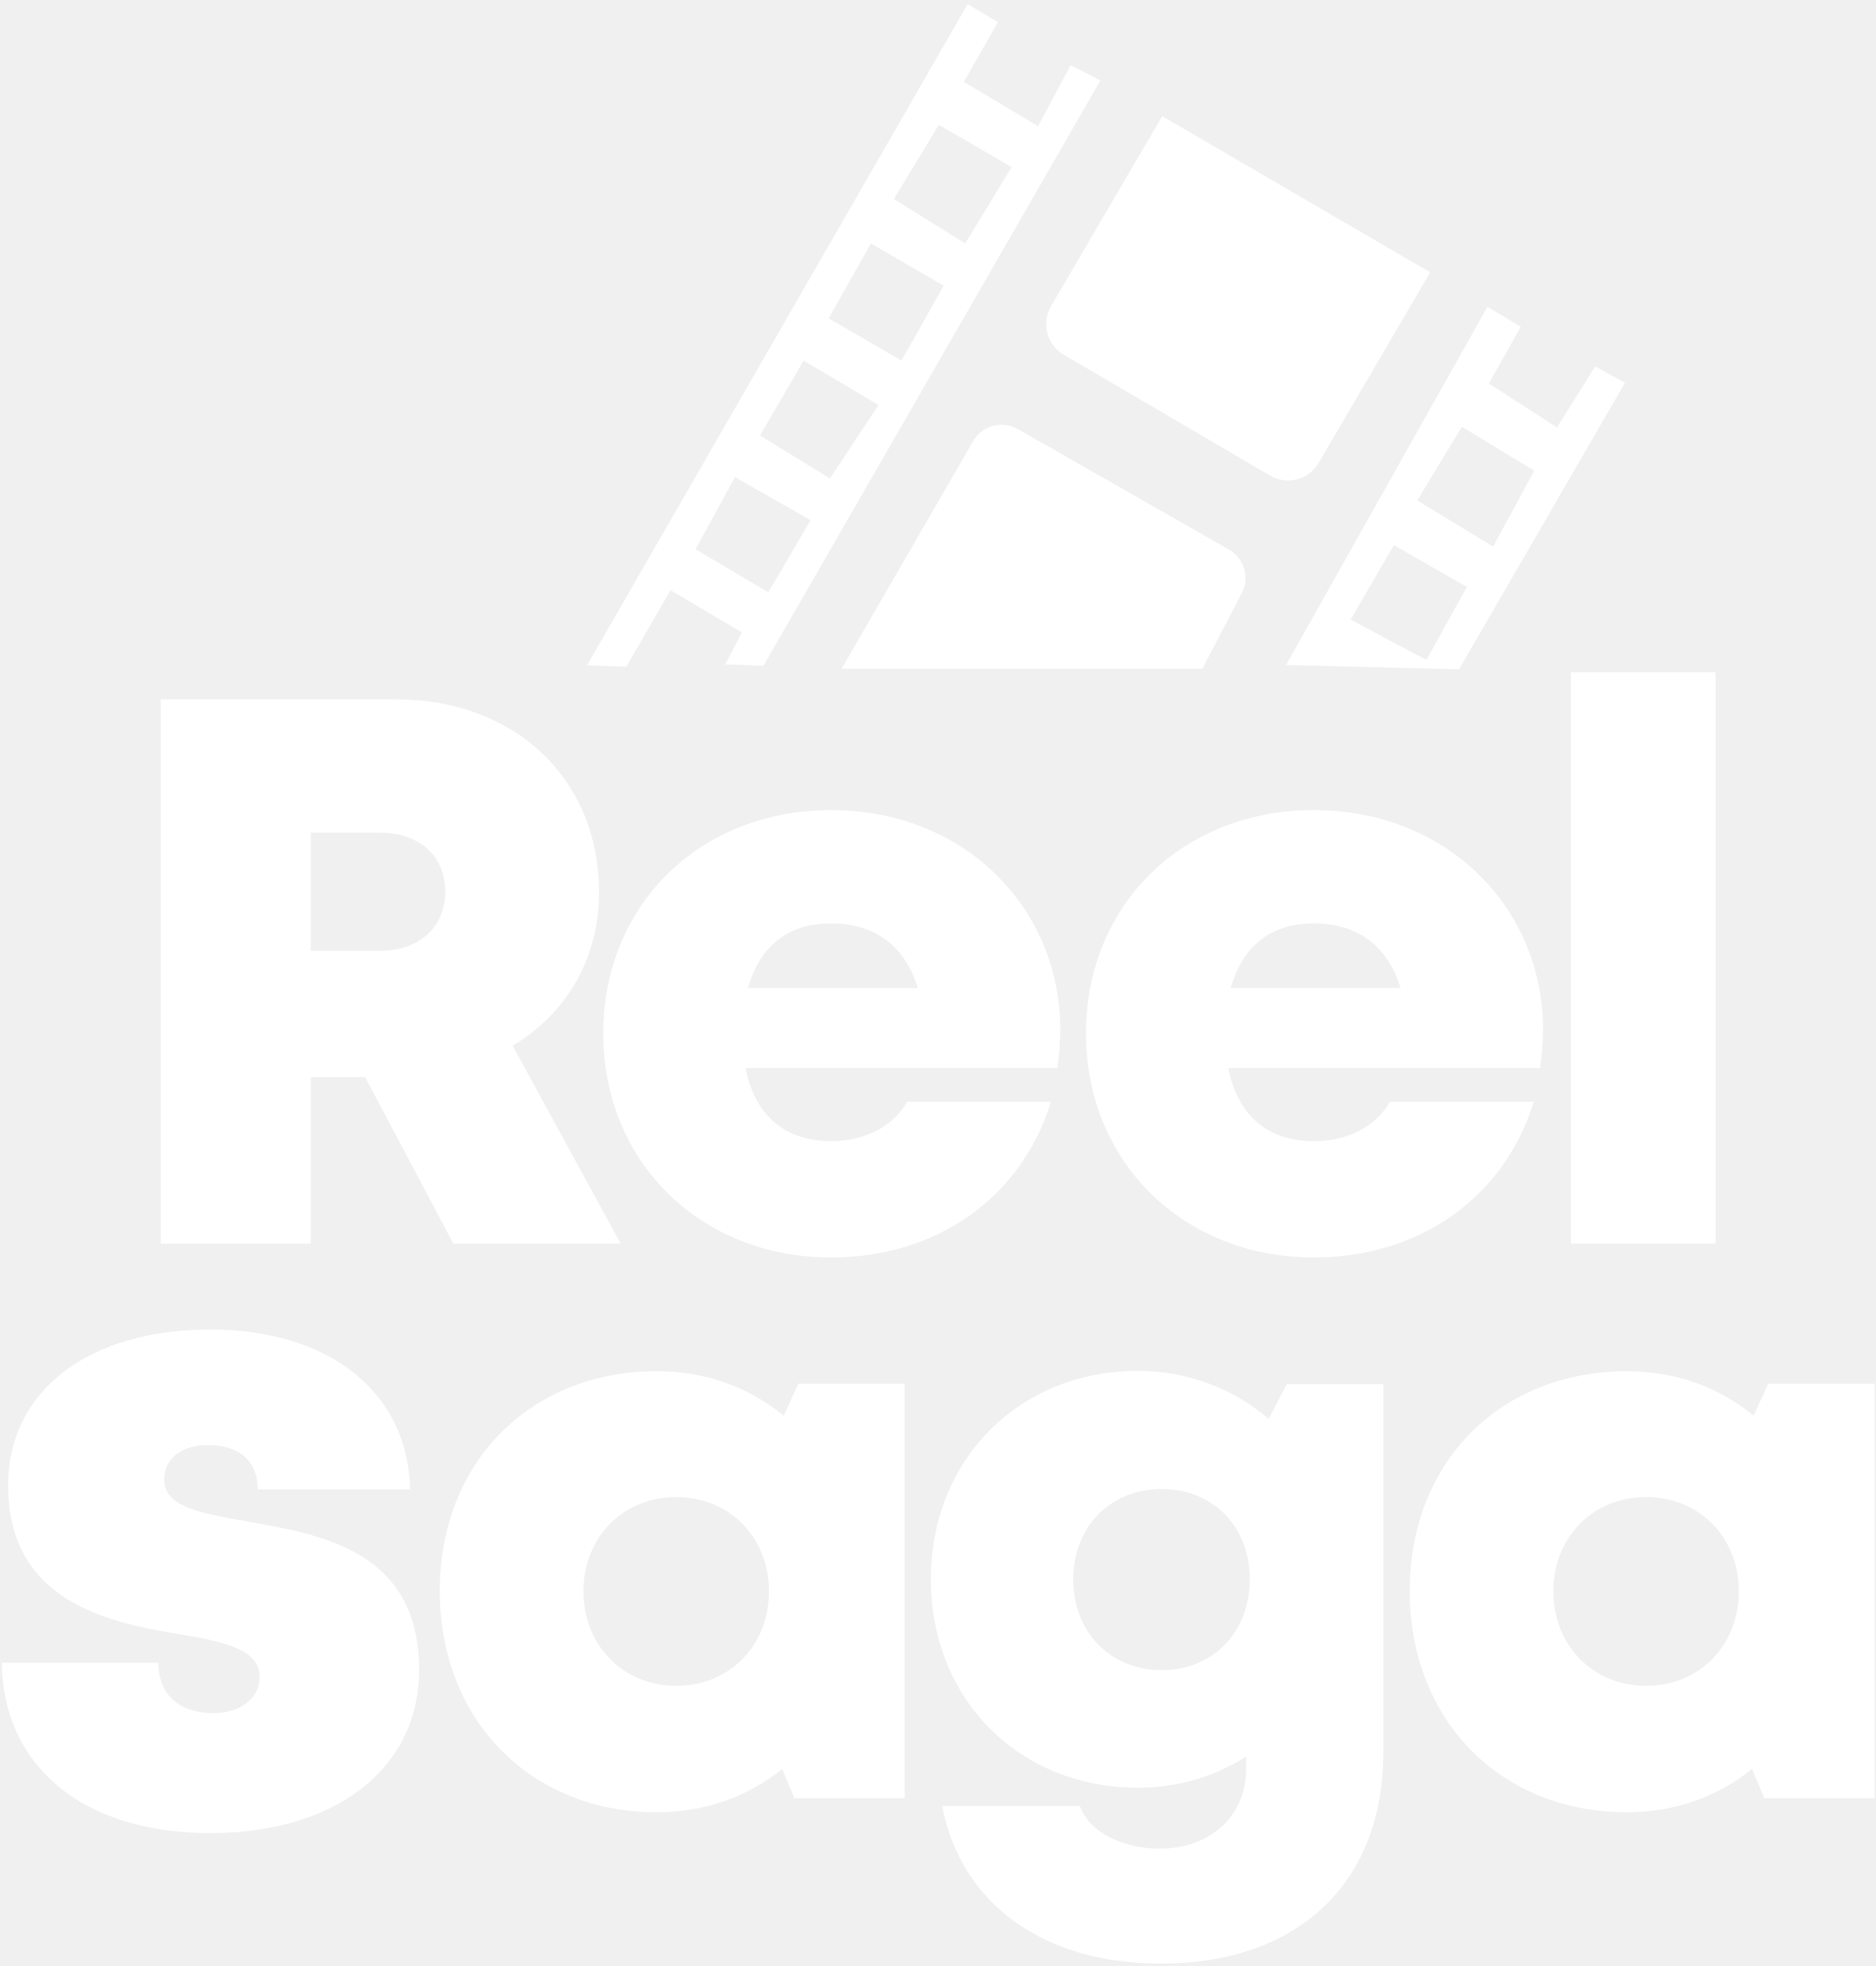
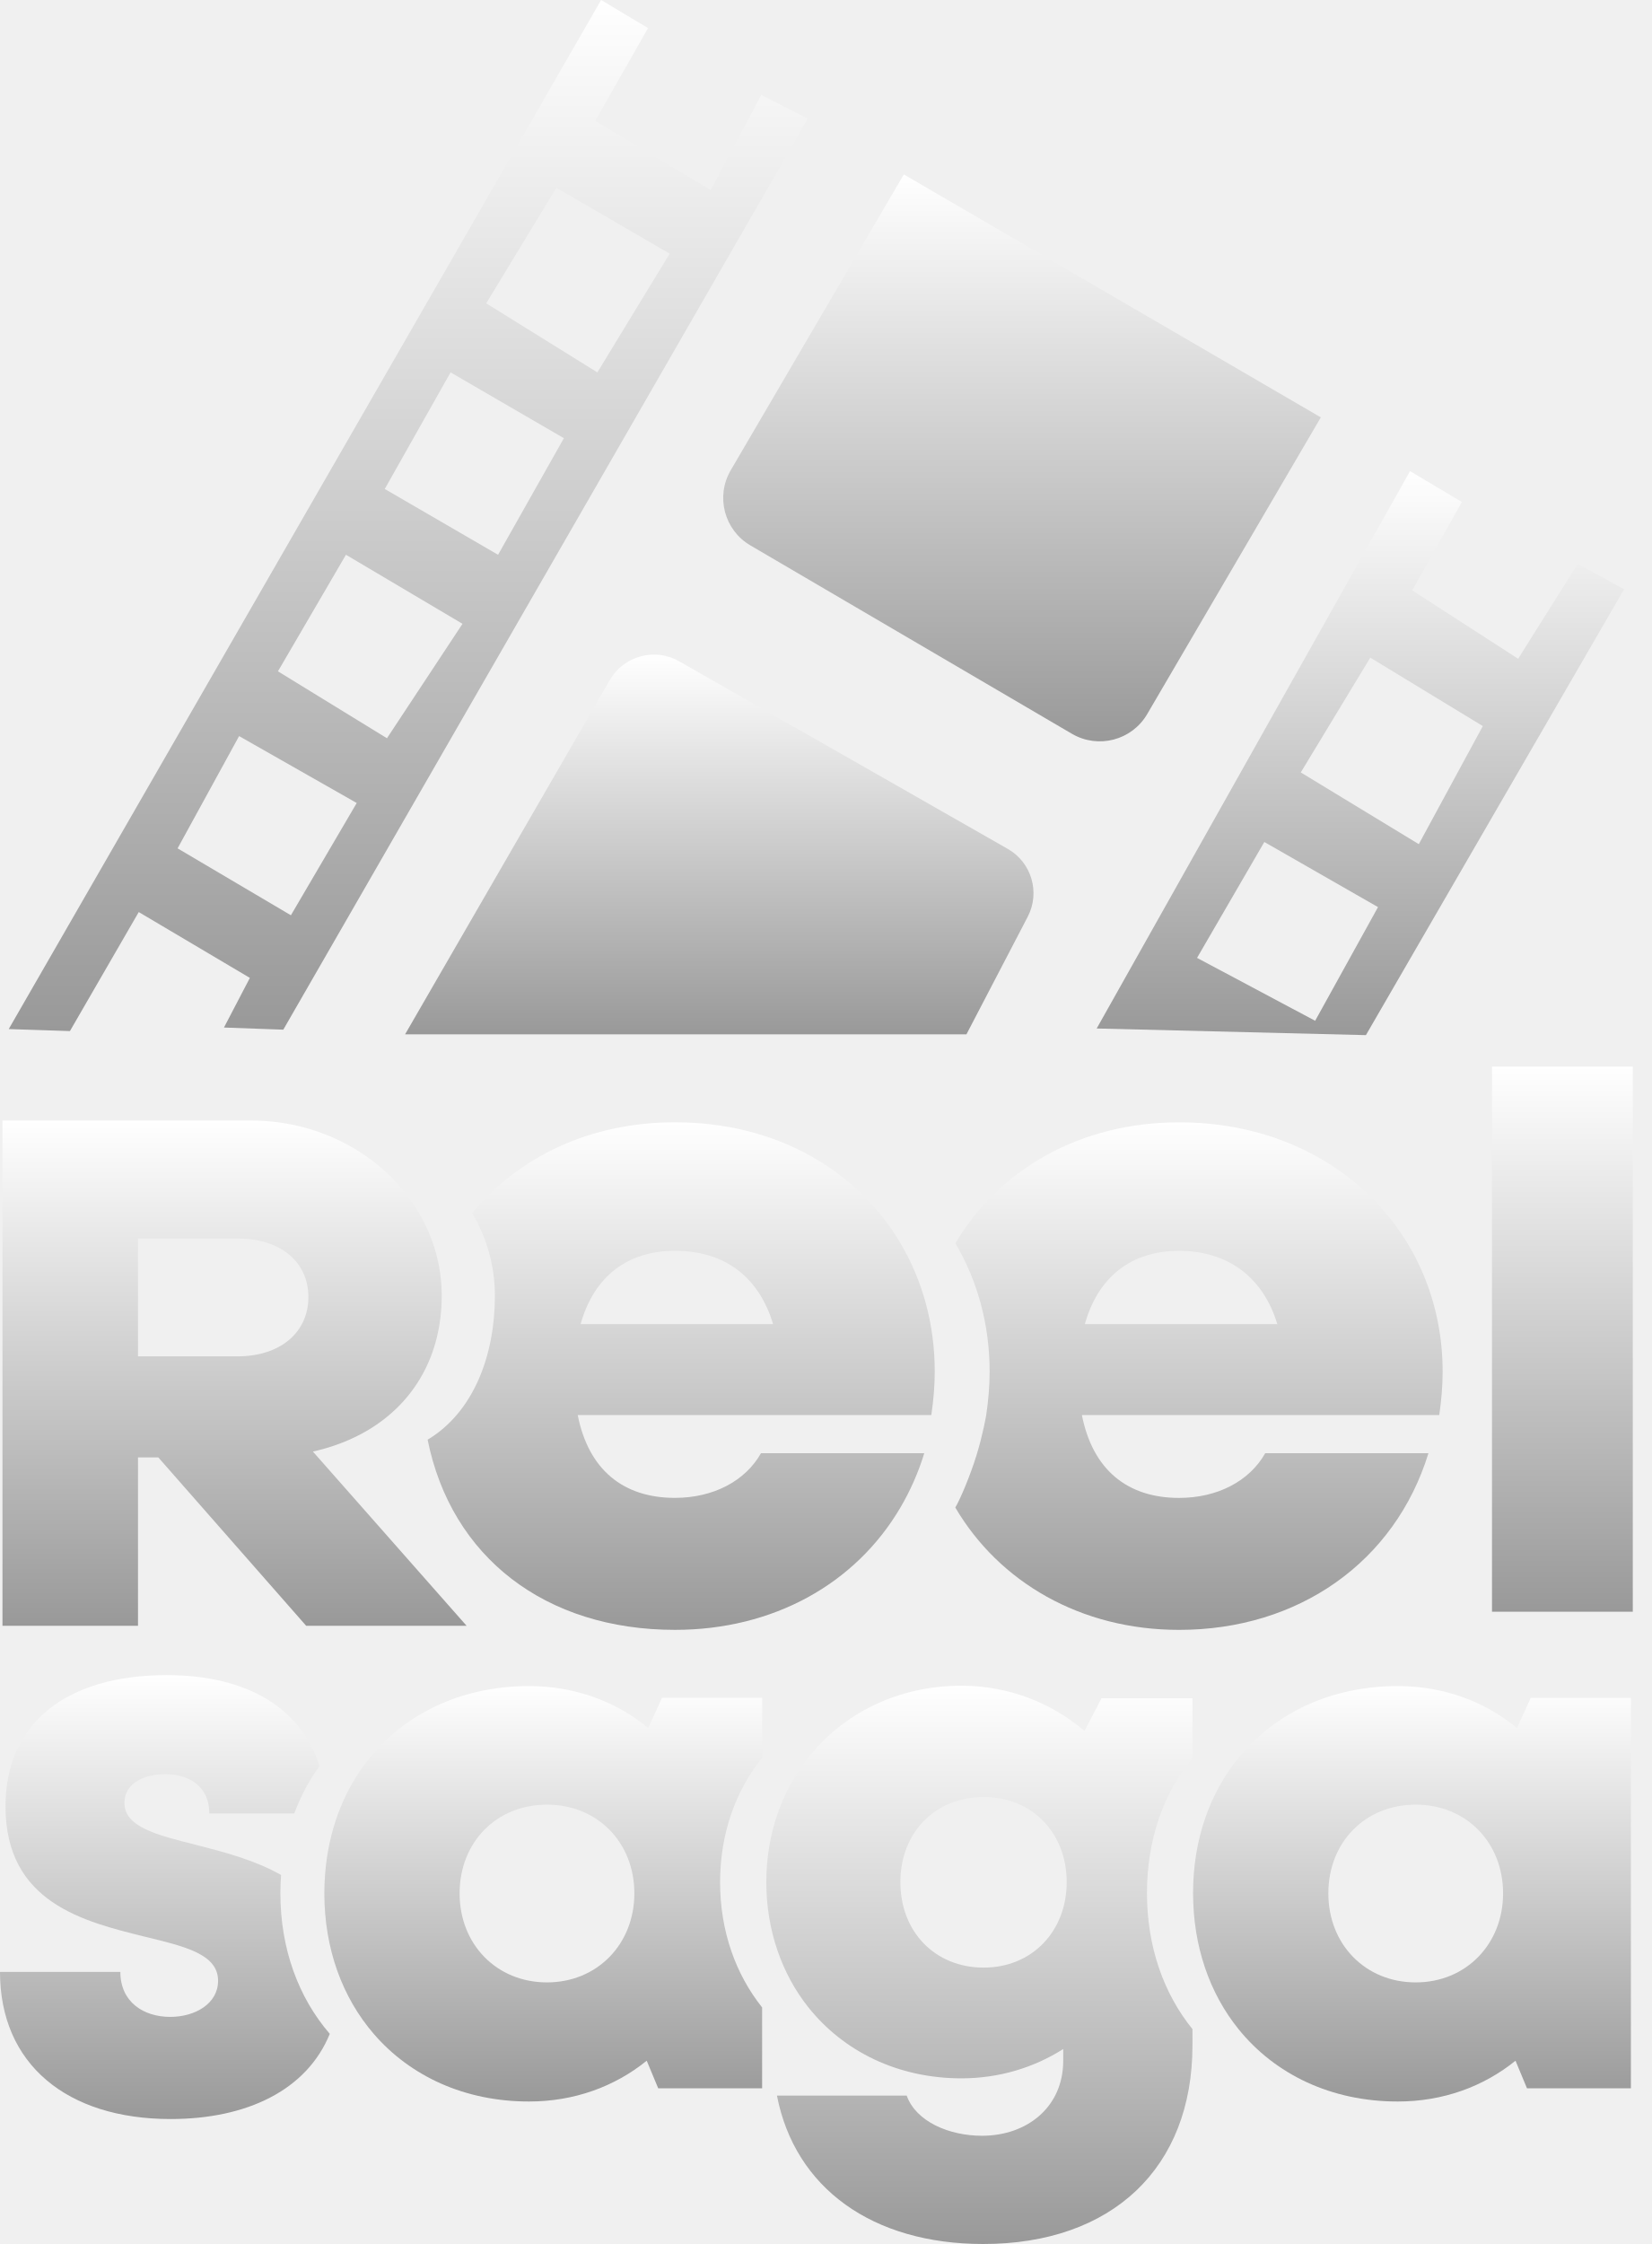
- <svg xmlns="http://www.w3.org/2000/svg" width="418" height="438" viewBox="0 0 418 438" fill="none">
-   <path d="M238.57 14.52L231.31 28.12L214.78 18.23L222.35 4.94L215.63 0.92L130.8 148.24L139.57 148.52L149.42 131.48L165.33 140.9L161.62 148.01L170.12 148.32L245.21 17.92L238.57 14.52ZM171.2 131.95L154.98 122.37L163.79 106.3L180.63 115.88L171.21 131.95H171.2ZM184.95 106.61L169.34 97.03L179.07 80.34L195.76 90.23L184.94 106.61H184.95ZM200.87 80.34L184.65 70.92L194.07 54.23L210.29 63.65L200.87 80.34ZM215.08 54.23L199.17 44.34L209.21 27.81L225.43 37.23L215.08 54.23Z" fill="white" />
-   <path d="M355.46 81.64L346.93 95.23L331.76 85.43L338.87 72.79L331.44 68.37L286.57 148.16L325.12 149.11L362.09 85.28L355.45 81.65L355.46 81.64ZM317.86 147.05L300.95 138.04L310.59 121.45L326.86 130.77L317.85 147.04L317.86 147.05ZM332.71 121.77L315.8 111.5L325.75 95.07L341.87 104.87L332.71 121.78V121.77Z" fill="white" />
-   <path d="M258.97 25.89L318.68 60.67L293.82 103.15C291.62 106.9 286.8 108.16 283.05 105.97L237 79C233.25 76.8 231.99 71.98 234.19 68.23L258.97 25.89Z" fill="white" />
-   <path d="M226.79 95.59L273.85 122.44C277.26 124.38 278.52 128.67 276.7 132.15L267.92 148.98H187.54L216.85 98.27C218.86 94.8 223.3 93.6 226.78 95.58L226.79 95.59Z" fill="white" />
-   <path d="M81.36 239.97H69.25V277.07H35.84V155.82H88.39C114.53 155.82 133.48 173.38 133.48 198.73C133.48 213.61 126.21 225.8 114.23 232.97L138.31 277.07H101.03L81.36 239.97ZM69.25 211.83H84.51C93.85 211.83 99.22 206.21 99.22 198.63C99.22 191.05 93.84 185.5 84.51 185.5H69.25V211.83Z" fill="white" />
-   <path d="M236.25 229.42C236.25 232.24 236 235.06 235.59 237.95H166.13C168.24 248.68 175.05 254.23 185.23 254.23C192.76 254.23 199.04 250.93 202.14 245.46H234.2C227.62 266.81 208.69 280.15 185.23 280.15C156.04 280.15 134.42 258.82 134.42 230.24C134.42 201.66 155.87 180.48 185.23 180.48C214.59 180.48 236.26 201.99 236.26 229.43L236.25 229.42ZM166.7 220.11H204.51C201.68 210.76 194.95 205.72 185.22 205.72C175.49 205.72 169.3 210.82 166.69 220.11H166.7Z" fill="white" />
-   <path d="M343.82 229.42C343.82 232.24 343.57 235.06 343.16 237.95H273.7C275.81 248.68 282.62 254.23 292.8 254.23C300.33 254.23 306.61 250.93 309.71 245.46H341.77C335.19 266.81 316.26 280.15 292.8 280.15C263.61 280.15 241.99 258.82 241.99 230.24C241.99 201.66 263.44 180.48 292.8 180.48C322.16 180.48 343.83 201.99 343.83 229.43L343.82 229.42ZM274.27 220.11H312.08C309.25 210.76 302.52 205.72 292.79 205.72C283.06 205.72 276.87 210.82 274.26 220.11H274.27Z" fill="white" />
-   <path d="M350.05 149.75H382.27V277.07H350.05V149.75Z" fill="white" />
-   <path d="M201.6 308.27V400.62H177.01L174.29 394.09C166.73 400.22 157.15 403.75 146.42 403.75C118.18 403.75 98 383.15 98 354.45C98 325.75 118.18 305.49 146.42 305.49C157.3 305.49 167.01 309.12 174.64 315.41L177.89 308.27H201.6ZM171.35 354.52C171.35 342.53 162.59 333.53 150.68 333.53C138.77 333.53 130.01 342.53 130.01 354.52C130.01 366.51 138.77 375.58 150.68 375.58C162.59 375.58 171.35 366.58 171.35 354.52Z" fill="white" />
-   <path d="M308.24 308.37V390.46C308.24 419.48 289.24 437.46 258.74 437.46C232.53 437.46 214.19 424.25 209.94 402.36H240.64C242.84 408.53 250.72 411.86 258.45 411.86C269.11 411.86 277.68 405.09 277.68 394.11V391.35C270.74 395.76 262.5 398.28 253.58 398.28C227.1 398.28 207.43 378.58 207.43 351.86C207.43 325.14 227.1 305.42 253.58 305.42C264.76 305.42 274.88 309.43 282.71 316.12L286.74 308.37H308.25H308.24ZM258.85 372.09C270.27 372.09 278.49 363.63 278.49 351.86C278.49 340.09 270.3 331.73 258.85 331.73C247.4 331.73 239.14 340.19 239.14 351.86C239.14 363.53 247.33 372.09 258.85 372.09Z" fill="white" />
-   <path d="M417.72 308.27V400.62H393.13L390.41 394.09C382.85 400.22 373.27 403.75 362.54 403.75C334.3 403.75 314.12 383.15 314.12 354.45C314.12 325.75 334.3 305.49 362.54 305.49C373.42 305.49 383.13 309.12 390.76 315.41L394.01 308.27H417.72ZM387.47 354.52C387.47 342.53 378.71 333.53 366.8 333.53C354.89 333.53 346.13 342.53 346.13 354.52C346.13 366.51 354.89 375.58 366.8 375.58C378.71 375.58 387.47 366.58 387.47 354.52Z" fill="white" />
-   <path d="M46.85 408.39C18.16 408.39 0.72 393.24 0.38 370.43H35.28C35.28 378.13 40.64 381.67 47.52 381.67C52.82 381.67 57.85 378.96 57.85 373.52C57.85 367.45 49.88 365.72 39.77 364.04C23.45 361.39 1.81 356.47 1.81 330.93C1.81 309.83 19.79 296.2 46.77 296.2C73.75 296.2 90.95 310.46 91.37 331.8H57.41C57.41 325.08 52.89 321.95 46.32 321.95C40.51 321.95 36.6 324.83 36.6 329.71C36.6 335.7 44.65 337.1 54.65 338.88C71.28 341.83 93.39 345.29 93.39 371.99C93.39 393.99 74.82 408.39 46.84 408.39H46.85Z" fill="white" />
+ <svg xmlns="http://www.w3.org/2000/svg" width="81" height="110" viewBox="0 0 81 110" fill="none">
+   <path d="M37.332 4.657L34.846 9.312L29.185 5.927L31.776 1.377L29.475 0L0.428 50.445L3.429 50.543L6.803 44.709L12.252 47.936L10.982 50.369L13.891 50.474L39.606 5.82L37.332 4.655V4.657ZM14.264 44.866L8.708 41.586L11.724 36.083L17.491 39.363L14.264 44.866ZM18.973 36.188L13.629 32.908L16.963 27.194L22.678 30.579L18.975 36.187L18.973 36.188ZM24.422 27.195L18.866 23.969L22.093 18.254L27.649 21.48L24.422 27.195ZM29.29 18.254L23.841 14.869L27.28 9.207L32.836 12.434L29.292 18.254H29.29Z" fill="url(#paint0_linear_41_70)" />
+   <path d="M77.361 27.639L74.441 32.292L69.246 28.938L71.681 24.61L69.139 23.095L53.775 50.416L66.976 50.742L79.635 28.884L77.363 27.639H77.361ZM64.486 50.038L58.696 46.955L61.995 41.274L67.569 44.466L64.486 50.04V50.038ZM69.571 41.381L63.782 37.864L67.19 32.237L72.708 35.592L69.569 41.381H69.571Z" fill="url(#paint1_linear_41_70)" />
+   <path d="M44.319 8.551L64.765 20.459L56.25 35.007C55.498 36.292 53.848 36.722 52.562 35.971L36.795 26.736C35.512 25.985 35.079 24.334 35.831 23.051L44.317 8.551H44.319Z" fill="url(#paint2_linear_41_70)" />
+   <path d="M33.301 32.417L49.416 41.613C50.583 42.278 51.013 43.747 50.394 44.937L47.389 50.702H19.863L29.9 33.337C30.588 32.147 32.107 31.736 33.301 32.417Z" fill="url(#paint3_linear_41_70)" />
+   <path d="M13.782 91.911C12.493 91.176 10.965 90.782 9.62 90.436C7.666 89.945 6.101 89.554 6.101 88.376C6.101 87.406 7.08 86.967 8.1 86.967C9.286 86.967 10.265 87.582 10.265 88.894H14.429C14.742 88.051 15.157 87.273 15.664 86.573C14.775 83.753 12.153 82.114 8.169 82.114C3.272 82.114 0.27 84.457 0.27 88.544C0.27 93.27 4.101 94.191 7.102 94.936C9.077 95.415 10.693 95.793 10.693 97.096C10.693 98.23 9.55 98.867 8.35 98.867C7.046 98.867 5.902 98.146 5.902 96.662H0C0 101.187 3.284 103.874 8.366 103.874C12.109 103.874 15.045 102.455 16.171 99.699C14.639 97.924 13.748 95.539 13.748 92.796C13.748 92.496 13.761 92.201 13.782 91.911Z" fill="url(#paint4_linear_41_70)" />
+   <path d="M37.374 86.152V83.227H32.461L31.786 84.708C30.206 83.403 28.192 82.652 25.939 82.652C22.471 82.652 19.591 84.132 17.818 86.573C17.311 87.271 16.896 88.049 16.582 88.894C16.236 89.826 16.016 90.836 15.938 91.912C15.917 92.203 15.903 92.498 15.903 92.798C15.903 95.541 16.795 97.926 18.327 99.701C20.117 101.774 22.785 103.015 25.937 103.015C28.159 103.015 30.145 102.283 31.711 101.015L32.275 102.369H37.37V98.404C36.068 96.769 35.309 94.651 35.309 92.264C35.309 89.877 36.068 87.8 37.37 86.157L37.374 86.152ZM26.82 97.176C24.351 97.176 22.536 95.311 22.536 92.811C22.536 90.312 24.336 88.462 26.82 88.462C29.305 88.462 31.105 90.327 31.105 92.811C31.105 95.296 29.29 97.176 26.82 97.176Z" fill="url(#paint5_linear_41_70)" />
+   <path d="M58.469 86.163V83.248H54.012L53.176 84.853C51.554 83.466 49.456 82.634 47.14 82.634C44.019 82.634 41.356 83.985 39.637 86.152C38.334 87.794 37.575 89.906 37.575 92.258C37.575 94.611 38.334 96.763 39.637 98.398C41.355 100.555 44.019 101.879 47.14 101.879C48.988 101.879 50.696 101.355 52.134 100.443V101.014C52.134 103.29 50.359 104.694 48.15 104.694C46.549 104.694 44.916 104.006 44.459 102.726H38.097C38.979 107.261 42.779 110 48.211 110C54.532 110 58.471 106.274 58.471 100.261V99.467C57.057 97.719 56.24 95.422 56.24 92.796C56.24 90.17 57.057 87.898 58.471 86.163H58.469ZM48.234 96.451C45.847 96.451 44.149 94.697 44.149 92.258C44.149 89.82 45.868 88.087 48.234 88.087C50.6 88.087 52.304 89.841 52.304 92.258C52.304 94.676 50.6 96.451 48.234 96.451Z" fill="url(#paint6_linear_41_70)" />
+   <path d="M75.058 83.227L74.383 84.708C72.803 83.403 70.79 82.652 68.536 82.652C65.268 82.652 62.519 83.969 60.731 86.165C59.318 87.9 58.501 90.182 58.501 92.798C58.501 95.415 59.318 97.721 60.731 99.469C62.519 101.682 65.268 103.015 68.536 103.015C70.759 103.015 72.744 102.283 74.311 101.015L74.875 102.369H79.97V83.231H75.056L75.058 83.227ZM69.418 97.176C66.949 97.176 65.134 95.311 65.134 92.811C65.134 90.312 66.934 88.462 69.418 88.462C71.903 88.462 73.702 90.327 73.702 92.811C73.702 95.296 71.887 97.176 69.418 97.176Z" fill="url(#paint7_linear_41_70)" />
+   <path d="M73.159 52.285H80.062V79.006H73.159V52.285Z" fill="url(#paint8_linear_41_70)" />
+   <path d="M46.842 73.898C48.99 77.553 52.987 79.896 57.816 79.896C63.675 79.896 68.399 76.566 70.042 71.237H62.038C61.265 72.605 59.694 73.427 57.816 73.427C55.276 73.427 53.576 72.042 53.05 69.365H70.572C70.677 68.642 70.738 67.94 70.738 67.236C70.738 60.387 65.344 55.016 57.816 55.016C52.97 55.016 48.99 57.319 46.847 60.947C47.926 62.774 48.525 64.92 48.525 67.234C48.525 67.938 48.464 68.642 48.358 69.365C48.358 69.365 48.2 70.31 47.88 71.341C47.561 72.371 47.083 73.49 46.842 73.9V73.898ZM53.194 64.908C53.844 62.588 55.473 61.315 57.818 61.315C60.163 61.315 61.928 62.573 62.632 64.908H53.194Z" fill="url(#paint9_linear_41_70)" />
+   <path d="M42.988 71.235H37.315C36.542 72.603 34.972 73.425 33.094 73.425C30.554 73.425 28.854 72.04 28.328 69.363H45.667C45.772 68.64 45.834 67.938 45.834 67.234C45.834 64.918 45.237 62.774 44.156 60.945C42.043 57.367 38.076 55.014 33.094 55.014C28.943 55.014 25.426 56.703 23.158 59.469C23.865 60.677 24.267 62.054 24.267 63.512C24.267 66.429 23.227 69.219 20.968 70.573C22.127 76.334 26.746 79.895 33.096 79.895C37.906 79.895 41.949 77.65 44.152 73.897C44.633 73.079 45.028 72.189 45.321 71.235H42.99H42.988ZM33.094 61.314C35.521 61.314 37.204 62.573 37.908 64.908H28.469C29.119 62.588 30.749 61.314 33.094 61.314Z" fill="url(#paint10_linear_41_70)" />
+   <path d="M21.659 63.51C21.659 62.053 21.257 60.676 20.549 59.467C18.973 56.776 15.875 54.926 12.285 54.926H0.121V79.695H6.767V71.442H7.763L15.012 79.695H22.879L15.343 71.155C16.355 70.929 17.267 70.57 18.065 70.092C20.323 68.737 21.659 66.429 21.659 63.512V63.51ZM11.64 66.488H6.767V60.71H11.64C13.758 60.71 15.121 61.858 15.121 63.581C15.121 65.304 13.758 66.488 11.64 66.488Z" fill="url(#paint11_linear_41_70)" />
+   <defs>
+     <linearGradient id="paint0_linear_41_70" x1="20.017" y1="0" x2="20.017" y2="50.543" gradientUnits="userSpaceOnUse">
+       <stop stop-color="white" />
+       <stop offset="1" stop-color="#999999" />
+     </linearGradient>
+     <linearGradient id="paint1_linear_41_70" x1="66.705" y1="23.095" x2="66.705" y2="50.742" gradientUnits="userSpaceOnUse">
+       <stop stop-color="white" />
+       <stop offset="1" stop-color="#999999" />
+     </linearGradient>
+     <linearGradient id="paint2_linear_41_70" x1="50.113" y1="8.551" x2="50.113" y2="36.34" gradientUnits="userSpaceOnUse">
+       <stop stop-color="white" />
+       <stop offset="1" stop-color="#999999" />
+     </linearGradient>
+     <linearGradient id="paint3_linear_41_70" x1="35.27" y1="32.088" x2="35.27" y2="50.702" gradientUnits="userSpaceOnUse">
+       <stop stop-color="white" />
+       <stop offset="1" stop-color="#999999" />
+     </linearGradient>
+     <linearGradient id="paint4_linear_41_70" x1="8.086" y1="82.114" x2="8.086" y2="103.874" gradientUnits="userSpaceOnUse">
+       <stop stop-color="white" />
+       <stop offset="1" stop-color="#999999" />
+     </linearGradient>
+     <linearGradient id="paint5_linear_41_70" x1="26.639" y1="82.652" x2="26.639" y2="103.015" gradientUnits="userSpaceOnUse">
+       <stop stop-color="white" />
+       <stop offset="1" stop-color="#999999" />
+     </linearGradient>
+     <linearGradient id="paint6_linear_41_70" x1="48.023" y1="82.634" x2="48.023" y2="110" gradientUnits="userSpaceOnUse">
+       <stop stop-color="white" />
+       <stop offset="1" stop-color="#999999" />
+     </linearGradient>
+     <linearGradient id="paint7_linear_41_70" x1="69.236" y1="82.652" x2="69.236" y2="103.015" gradientUnits="userSpaceOnUse">
+       <stop stop-color="white" />
+       <stop offset="1" stop-color="#999999" />
+     </linearGradient>
+     <linearGradient id="paint8_linear_41_70" x1="76.611" y1="52.285" x2="76.611" y2="79.006" gradientUnits="userSpaceOnUse">
+       <stop stop-color="white" />
+       <stop offset="1" stop-color="#999999" />
+     </linearGradient>
+     <linearGradient id="paint9_linear_41_70" x1="58.79" y1="55.016" x2="58.79" y2="79.896" gradientUnits="userSpaceOnUse">
+       <stop stop-color="white" />
+       <stop offset="1" stop-color="#999999" />
+     </linearGradient>
+     <linearGradient id="paint10_linear_41_70" x1="33.401" y1="55.014" x2="33.401" y2="79.895" gradientUnits="userSpaceOnUse">
+       <stop stop-color="white" />
+       <stop offset="1" stop-color="#999999" />
+     </linearGradient>
+     <linearGradient id="paint11_linear_41_70" x1="11.5" y1="54.926" x2="11.5" y2="79.695" gradientUnits="userSpaceOnUse">
+       <stop stop-color="white" />
+       <stop offset="1" stop-color="#999999" />
+     </linearGradient>
+   </defs>
</svg>
